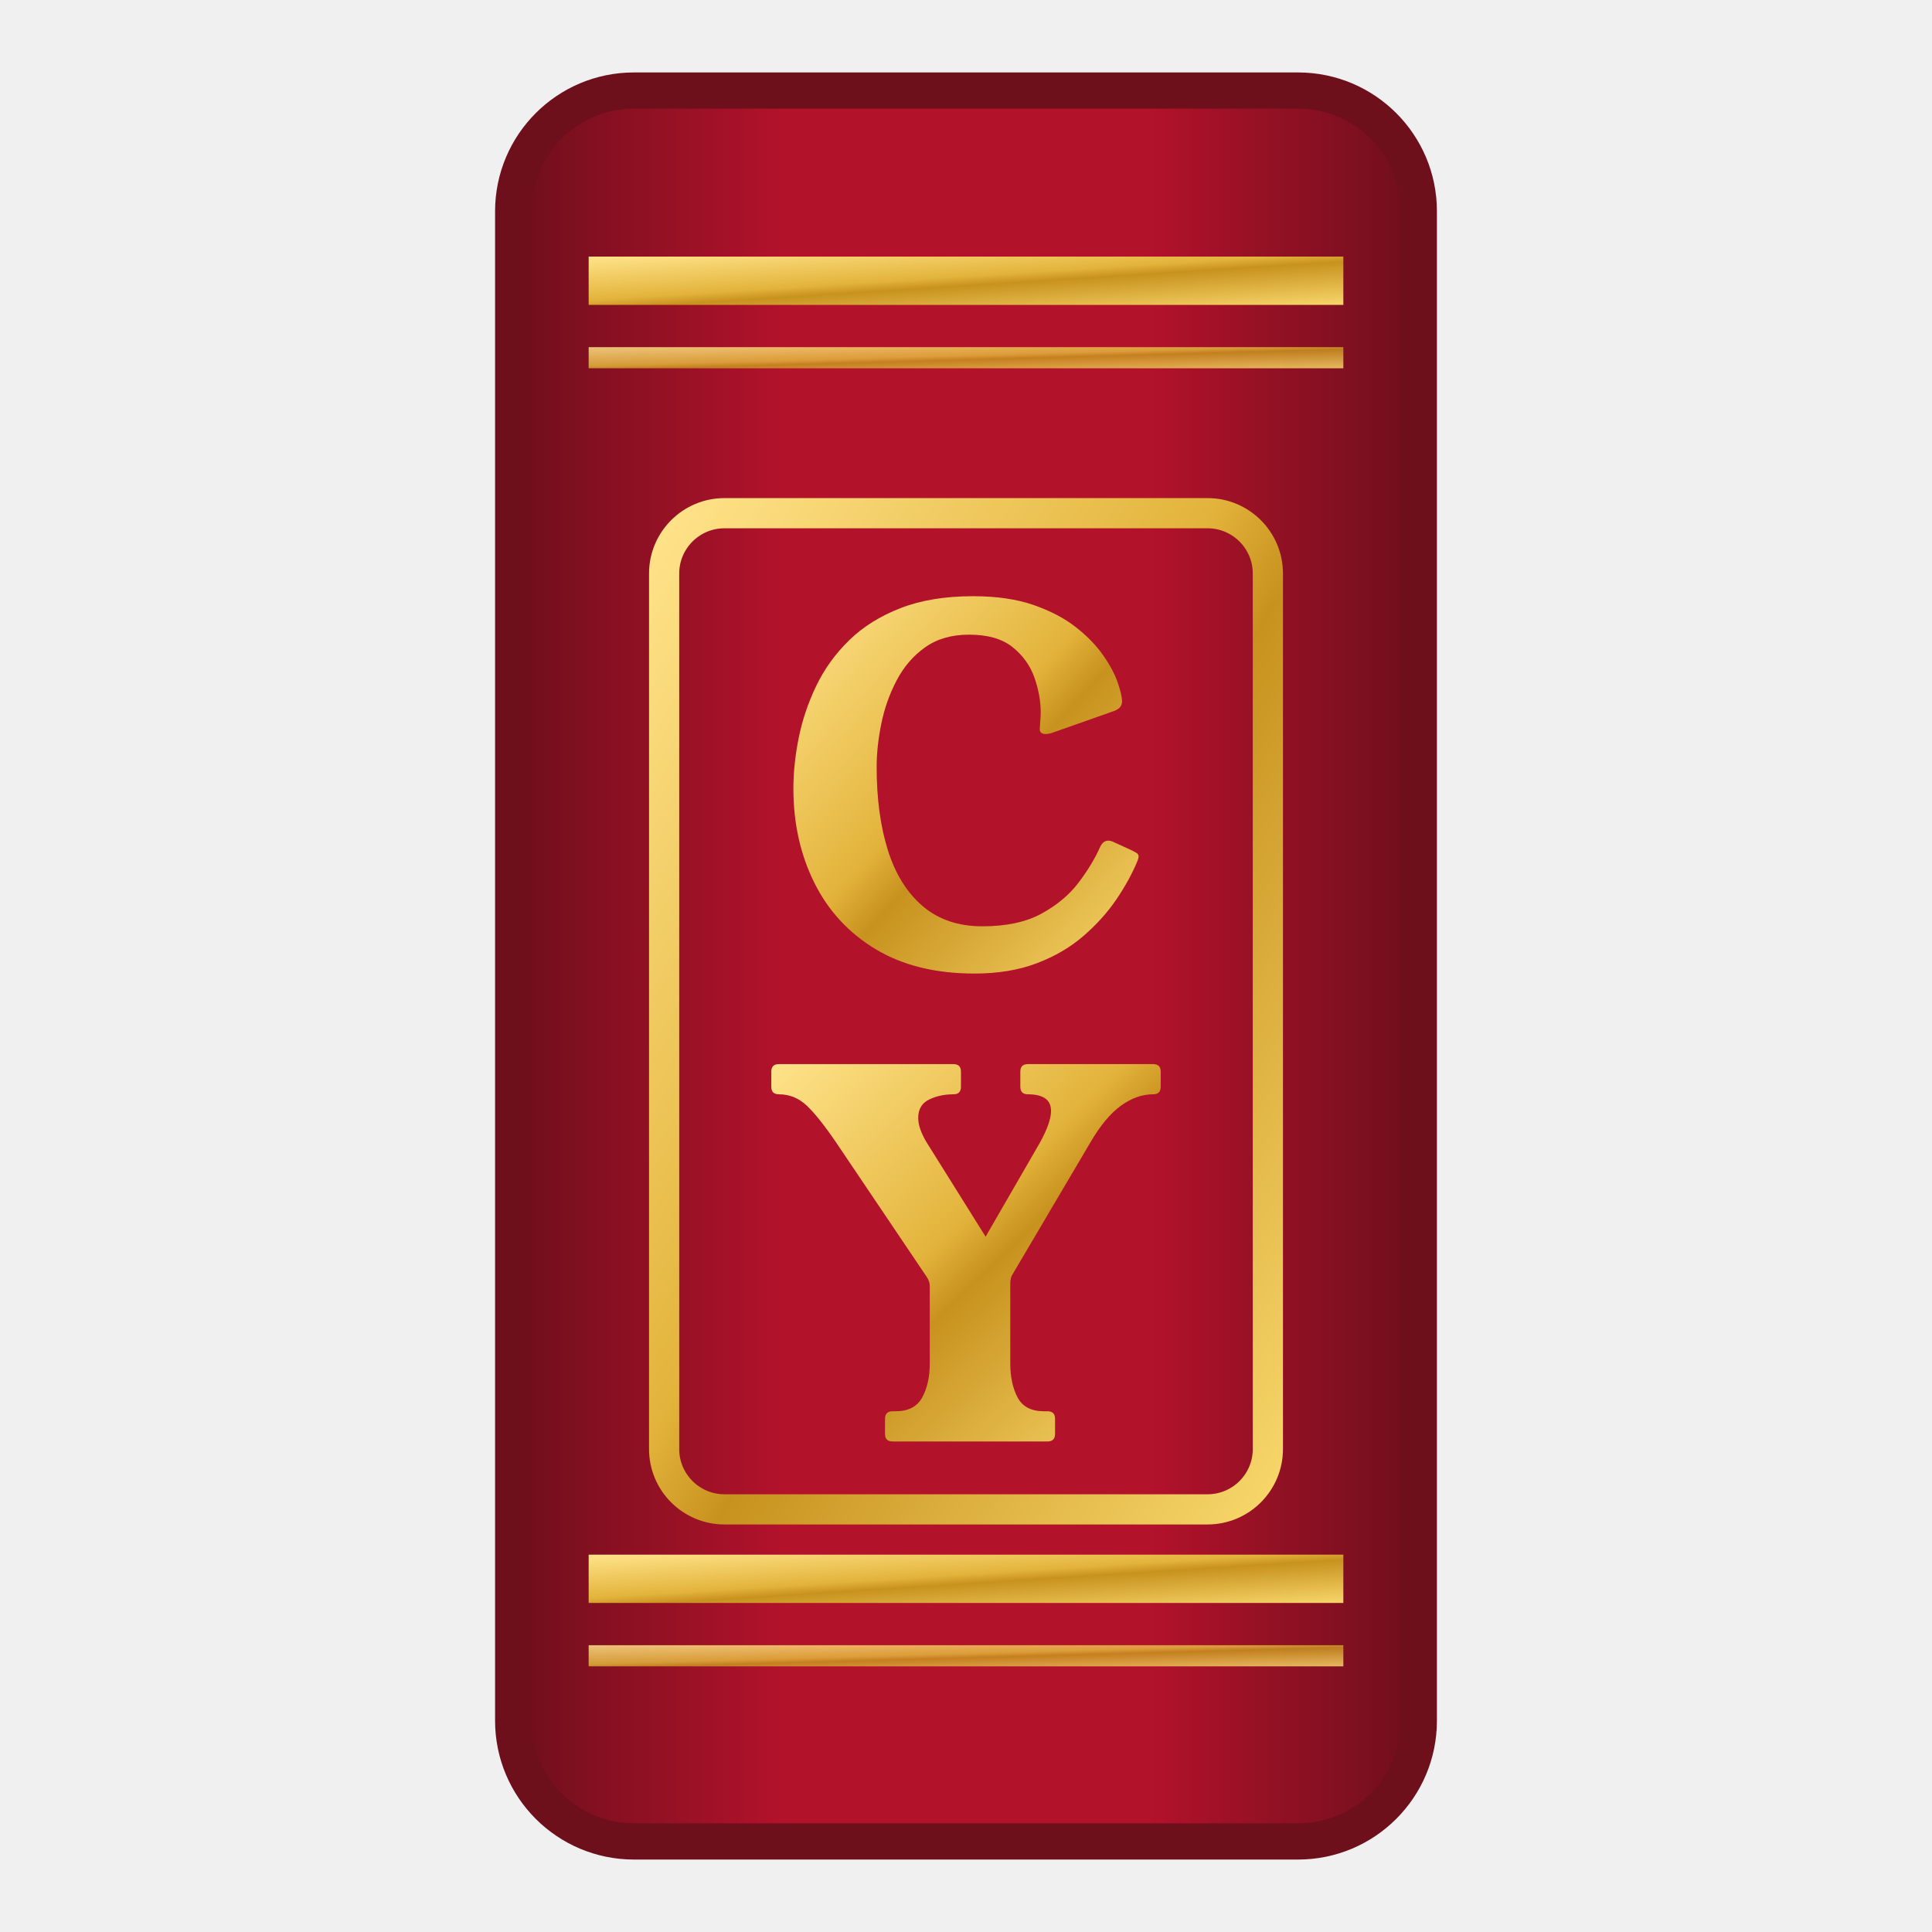
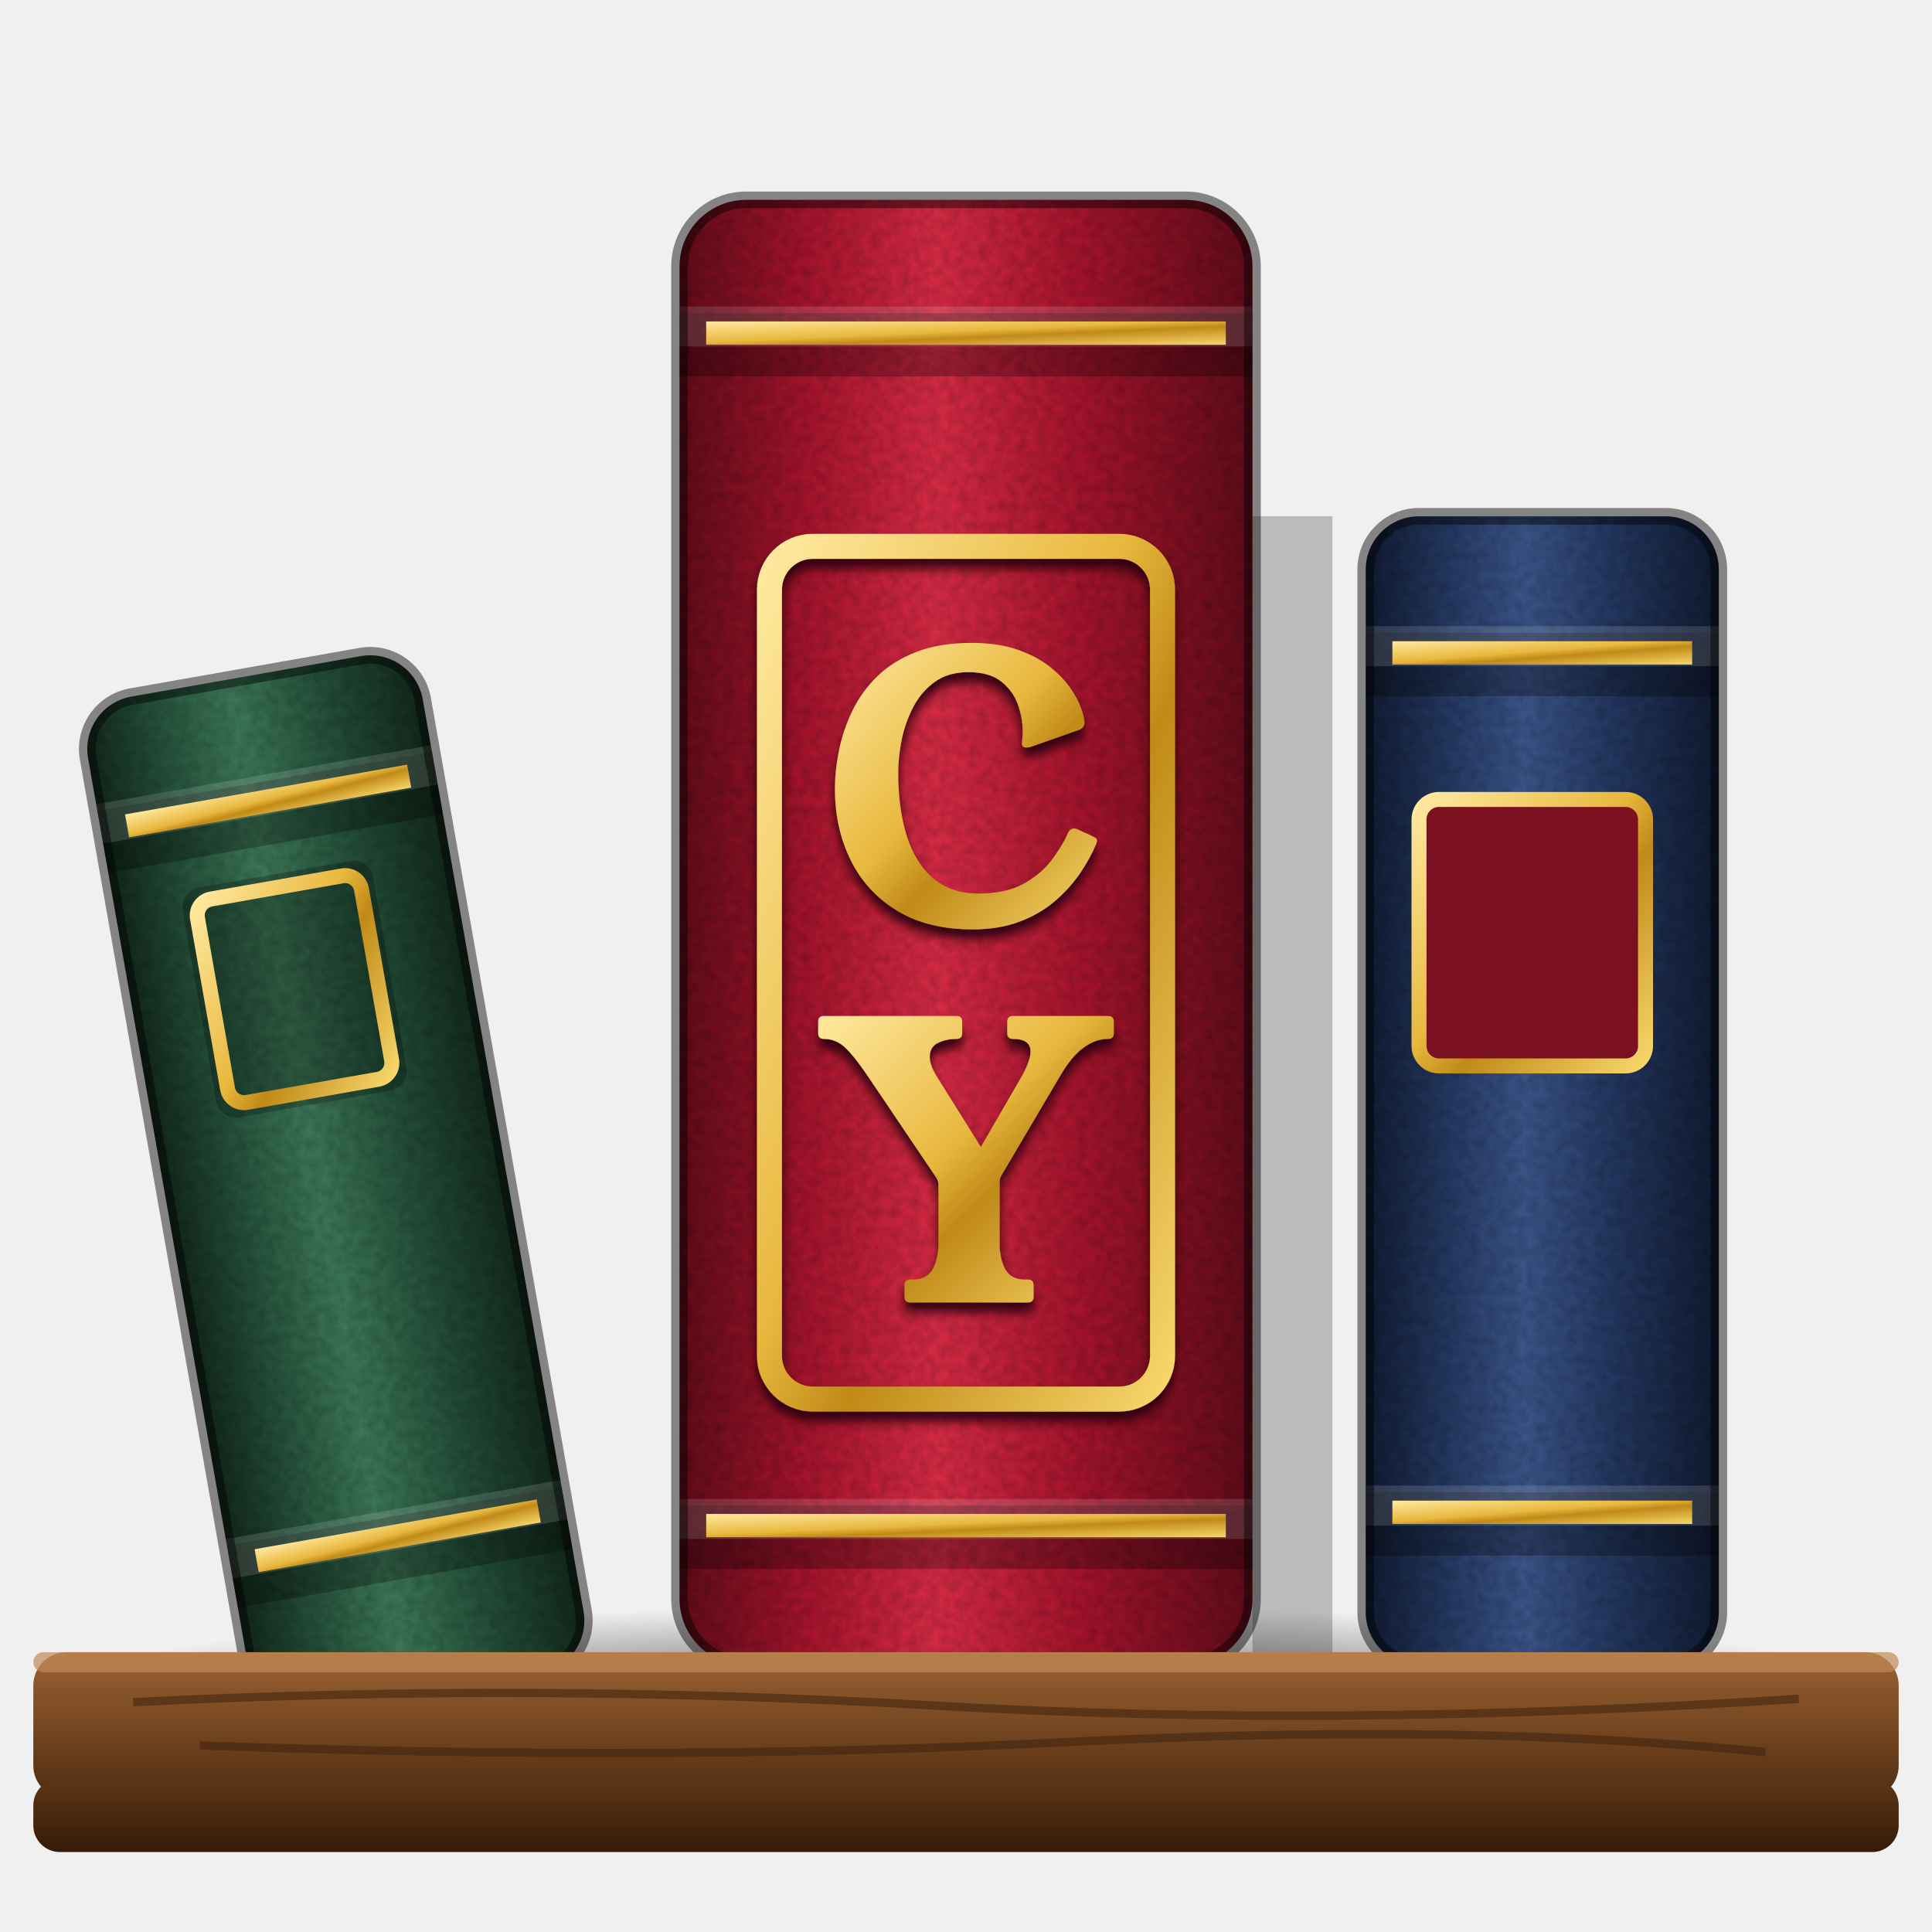
- <svg xmlns="http://www.w3.org/2000/svg" viewBox="0 0 64 64" role="img" aria-label="CY">
+ <svg xmlns="http://www.w3.org/2000/svg" viewBox="3 2 58 58" role="img" aria-label="CY">
  <defs>
    <linearGradient id="foil" x1="0" y1="0" x2="1" y2="1">
-       <stop offset="0" stop-color="#FFE38A" />
-       <stop offset=".45" stop-color="#E3B43C" />
-       <stop offset=".55" stop-color="#C8921E" />
+       <stop offset="0" stop-color="#FFE9A0" />
+       <stop offset=".45" stop-color="#E8B83E" />
+       <stop offset=".6" stop-color="#C08A18" />
      <stop offset="1" stop-color="#F7D66A" />
    </linearGradient>
-     <linearGradient id="lea" x1="0" y1="0" x2="1" y2="0">
-       <stop offset="0" stop-color="#6E0F1C" />
-       <stop offset=".3" stop-color="#B3122B" />
-       <stop offset=".7" stop-color="#B3122B" />
-       <stop offset="1" stop-color="#6E0F1C" />
+     <linearGradient id="red" x1="0" y1="0" x2="1" y2="0">
+       <stop offset="0" stop-color="#5E0B18" />
+       <stop offset=".22" stop-color="#A3132B" />
+       <stop offset=".45" stop-color="#D42A44" />
+       <stop offset=".7" stop-color="#A3132B" />
+       <stop offset="1" stop-color="#5E0B18" />
    </linearGradient>
+     <linearGradient id="grn" x1="0" y1="0" x2="1" y2="0">
+       <stop offset="0" stop-color="#11271A" />
+       <stop offset=".22" stop-color="#24503A" />
+       <stop offset=".45" stop-color="#3C7656" />
+       <stop offset=".7" stop-color="#24503A" />
+       <stop offset="1" stop-color="#11271A" />
+     </linearGradient>
+     <linearGradient id="nav" x1="0" y1="0" x2="1" y2="0">
+       <stop offset="0" stop-color="#101A30" />
+       <stop offset=".22" stop-color="#22365E" />
+       <stop offset=".45" stop-color="#3A5488" />
+       <stop offset=".7" stop-color="#22365E" />
+       <stop offset="1" stop-color="#101A30" />
+     </linearGradient>
+     <linearGradient id="wood" x1="0" y1="0" x2="0" y2="1">
+       <stop offset="0" stop-color="#9A6234" />
+       <stop offset=".45" stop-color="#7A4A22" />
+       <stop offset="1" stop-color="#4E2C12" />
+     </linearGradient>
+     <linearGradient id="lip" x1="0" y1="0" x2="0" y2="1">
+       <stop offset="0" stop-color="#5E3616" />
+       <stop offset="1" stop-color="#341A08" />
+     </linearGradient>
+     <radialGradient id="cast" cx=".5" cy=".5" r=".5">
+       <stop offset="0" stop-color="#000" stop-opacity=".55" />
+       <stop offset="1" stop-color="#000" stop-opacity="0" />
+     </radialGradient>
+     <filter id="grain" x="0" y="0" width="100%" height="100%">
+       <feTurbulence type="fractalNoise" baseFrequency="3.4" numOctaves="2" seed="3" />
+       <feColorMatrix values="0 0 0 0 0  0 0 0 0 0  0 0 0 0 0  0 0 0 -1.4 1.05" />
+       <feComposite in2="SourceGraphic" operator="in" />
+     </filter>
+     <filter id="emb" x="-20%" y="-20%" width="140%" height="140%">
+       <feDropShadow dx="0" dy=".3" stdDeviation=".15" flood-color="#2A0408" flood-opacity=".9" />
+     </filter>
  </defs>
-   <rect x="17" y="3" width="30" height="58" rx="4" fill="url(#lea)" />
-   <rect x="17" y="3" width="30" height="58" rx="4" fill="none" stroke="#6E0F1C" stroke-width="1.2" />
-   <rect x="19.5" y="8.5" width="25" height="1.6" fill="url(#foil)" />
-   <rect x="19.5" y="11.5" width="25" height=".7" fill="url(#foil)" opacity=".85" />
-   <rect x="19.5" y="51.5" width="25" height="1.6" fill="url(#foil)" />
-   <rect x="19.5" y="54.5" width="25" height=".7" fill="url(#foil)" opacity=".85" />
-   <rect x="22" y="17" width="20" height="33" rx="2" fill="none" stroke="url(#foil)" stroke-width="1" />
-   <path d="M37.492 28.169Q37.589 28.218 37.653 28.258Q37.718 28.298 37.718 28.379Q37.718 28.411 37.685 28.508Q37.427 29.137 36.984 29.79Q36.54 30.444 35.887 31.008Q35.234 31.573 34.339 31.911Q33.444 32.25 32.282 32.25Q30.347 32.25 29.008 31.444Q27.669 30.637 26.976 29.242Q26.282 27.847 26.282 26.121Q26.282 25.315 26.46 24.435Q26.637 23.556 27.04 22.718Q27.444 21.879 28.129 21.21Q28.815 20.54 29.831 20.145Q30.847 19.75 32.234 19.75Q33.395 19.75 34.234 20.04Q35.073 20.331 35.637 20.774Q36.202 21.218 36.54 21.702Q36.879 22.185 37.024 22.605Q37.169 23.024 37.169 23.234Q37.169 23.46 36.895 23.556L34.927 24.25Q34.766 24.315 34.637 24.315Q34.444 24.315 34.444 24.153Q34.444 24.121 34.46 23.911Q34.476 23.702 34.476 23.621Q34.476 23.04 34.266 22.444Q34.056 21.847 33.54 21.435Q33.024 21.024 32.105 21.024Q31.234 21.024 30.645 21.444Q30.056 21.863 29.702 22.54Q29.347 23.218 29.194 23.976Q29.04 24.734 29.04 25.411Q29.04 26.976 29.411 28.161Q29.782 29.347 30.565 30.016Q31.347 30.685 32.54 30.685Q33.734 30.685 34.5 30.266Q35.266 29.847 35.726 29.242Q36.185 28.637 36.444 28.056Q36.54 27.847 36.718 27.847Q36.798 27.847 36.927 27.911Z" fill="url(#foil)" />
-   <path d="M38.2 35.25Q38.45 35.25 38.45 35.5V36.0Q38.45 36.25 38.2 36.25Q37.65 36.25 37.125 36.633Q36.6 37.017 36.117 37.85L33.55 42.2Q33.467 42.317 33.467 42.517V45.167Q33.467 45.833 33.708 46.292Q33.95 46.75 34.583 46.75H34.7Q34.95 46.75 34.95 47.0V47.5Q34.95 47.75 34.7 47.75H29.567Q29.317 47.75 29.317 47.5V47.0Q29.317 46.75 29.567 46.75H29.667Q30.3 46.75 30.55 46.292Q30.8 45.833 30.8 45.167V42.6Q30.8 42.45 30.7 42.3L27.7 37.85Q27.133 37.017 26.733 36.633Q26.333 36.25 25.8 36.25Q25.55 36.25 25.55 36.0V35.5Q25.55 35.25 25.8 35.25H31.583Q31.833 35.25 31.833 35.5V36.0Q31.833 36.25 31.583 36.25Q31.133 36.25 30.775 36.425Q30.417 36.6 30.417 37.033Q30.417 37.383 30.7 37.85L32.65 40.967L34.45 37.85Q34.817 37.183 34.817 36.8Q34.817 36.25 34.05 36.25Q33.8 36.25 33.8 36.0V35.5Q33.8 35.25 34.05 35.25Z" fill="url(#foil)" />
+   <ellipse cx="32" cy="52.6" rx="27" ry="2.4" fill="url(#cast)" />
+   <g transform="rotate(-10 20.5 52)">
+     <rect x="10.6" y="21" width="10.2" height="31" rx="1.6" fill="url(#grn)" />
+     <rect x="10.6" y="21" width="10.2" height="31" rx="1.6" fill="#000" opacity=".2" filter="url(#grain)" />
+     <rect x="10.6" y="24.2" width="10.2" height="1.9" fill="#000" opacity=".28" />
+     <rect x="10.6" y="24.0" width="10.2" height="1.2" fill="#fff" opacity=".14" />
+     <rect x="11.4" y="24.45" width="8.6" height=".7" fill="url(#foil)" />
+     <rect x="10.6" y="46.6" width="10.2" height="1.9" fill="#000" opacity=".28" />
+     <rect x="10.6" y="46.4" width="10.2" height="1.2" fill="#fff" opacity=".14" />
+     <rect x="11.4" y="46.85" width="8.6" height=".7" fill="url(#foil)" />
+     <rect x="12.6" y="27" width="5.8" height="7" rx=".6" fill="#000" opacity=".25" />
+     <rect x="13" y="27.4" width="5" height="6.2" rx=".5" fill="none" stroke="url(#foil)" stroke-width=".45" />
+     <rect x="10.6" y="21" width="10.2" height="31" rx="1.6" fill="none" stroke="#000" stroke-opacity=".45" stroke-width=".5" />
+   </g>
+   <rect x="44" y="17.5" width="10.6" height="34.5" rx="1.6" fill="url(#nav)" />
+   <rect x="44" y="17.5" width="10.6" height="34.5" rx="1.6" fill="#000" opacity=".2" filter="url(#grain)" />
+   <rect x="44" y="21" width="10.6" height="1.9" fill="#000" opacity=".28" />
+   <rect x="44" y="20.8" width="10.6" height="1.2" fill="#fff" opacity=".14" />
+   <rect x="44.8" y="21.25" width="9.0" height=".7" fill="url(#foil)" />
+   <rect x="44" y="46.8" width="10.6" height="1.9" fill="#000" opacity=".28" />
+   <rect x="44" y="46.6" width="10.6" height="1.2" fill="#fff" opacity=".14" />
+   <rect x="44.8" y="47.05" width="9.0" height=".7" fill="url(#foil)" />
+   <rect x="45.6" y="26" width="6.8" height="8" rx=".6" fill="#7A1020" />
+   <rect x="45.6" y="26" width="6.8" height="8" rx=".6" fill="none" stroke="url(#foil)" stroke-width=".45" />
+   <rect x="44" y="17.5" width="10.6" height="34.5" rx="1.6" fill="none" stroke="#000" stroke-opacity=".45" stroke-width=".5" />
+   <rect x="40.6" y="17.5" width="2.4" height="34.5" fill="#000" opacity=".22" />
+   <rect x="23.4" y="8" width="17.2" height="44" rx="2" fill="url(#red)" />
+   <rect x="23.4" y="8" width="17.2" height="44" rx="2" fill="#000" opacity=".2" filter="url(#grain)" />
+   <rect x="23.4" y="11.4" width="17.2" height="1.9" fill="#000" opacity=".28" />
+   <rect x="23.4" y="11.2" width="17.2" height="1.2" fill="#fff" opacity=".14" />
+   <rect x="24.2" y="11.65" width="15.6" height=".7" fill="url(#foil)" />
+   <rect x="23.4" y="47.2" width="17.2" height="1.9" fill="#000" opacity=".28" />
+   <rect x="23.4" y="47.0" width="17.2" height="1.2" fill="#fff" opacity=".14" />
+   <rect x="24.2" y="47.45" width="15.6" height=".7" fill="url(#foil)" />
+   <g filter="url(#emb)">
+     <rect x="26.1" y="18.4" width="11.8" height="25.6" rx="1.3" fill="none" stroke="url(#foil)" stroke-width=".75" />
+     <path d="M35.778 27.093Q35.845 27.126 35.889 27.154Q35.934 27.181 35.934 27.237Q35.934 27.259 35.912 27.326Q35.734 27.758 35.429 28.208Q35.124 28.657 34.674 29.046Q34.225 29.434 33.609 29.667Q32.993 29.9 32.194 29.9Q30.863 29.9 29.942 29.345Q29.021 28.79 28.543 27.83Q28.066 26.871 28.066 25.683Q28.066 25.128 28.188 24.524Q28.31 23.919 28.588 23.342Q28.865 22.765 29.337 22.304Q29.808 21.844 30.507 21.572Q31.207 21.3 32.161 21.3Q32.96 21.3 33.537 21.5Q34.114 21.699 34.502 22.005Q34.891 22.31 35.124 22.643Q35.357 22.976 35.457 23.264Q35.557 23.553 35.557 23.697Q35.557 23.852 35.368 23.919L34.014 24.396Q33.903 24.44 33.814 24.44Q33.681 24.44 33.681 24.329Q33.681 24.307 33.692 24.163Q33.703 24.019 33.703 23.963Q33.703 23.564 33.559 23.153Q33.415 22.743 33.06 22.46Q32.705 22.177 32.072 22.177Q31.473 22.177 31.068 22.465Q30.663 22.754 30.419 23.22Q30.175 23.686 30.069 24.207Q29.964 24.729 29.964 25.195Q29.964 26.271 30.219 27.087Q30.474 27.903 31.012 28.363Q31.551 28.824 32.372 28.824Q33.193 28.824 33.72 28.535Q34.247 28.247 34.563 27.83Q34.88 27.414 35.057 27.015Q35.124 26.871 35.246 26.871Q35.301 26.871 35.39 26.915Z" fill="url(#foil)" />
+     <path d="M36.266 32.5Q36.438 32.5 36.438 32.672V33.016Q36.438 33.188 36.266 33.188Q35.887 33.188 35.526 33.452Q35.165 33.715 34.832 34.289L33.066 37.282Q33.009 37.362 33.009 37.499V39.323Q33.009 39.781 33.175 40.097Q33.342 40.412 33.777 40.412H33.858Q34.03 40.412 34.03 40.584V40.928Q34.03 41.1 33.858 41.1H30.326Q30.154 41.1 30.154 40.928V40.584Q30.154 40.412 30.326 40.412H30.395Q30.83 40.412 31.002 40.097Q31.174 39.781 31.174 39.323V37.557Q31.174 37.454 31.106 37.35L29.042 34.289Q28.652 33.715 28.377 33.452Q28.101 33.188 27.734 33.188Q27.562 33.188 27.562 33.016V32.672Q27.562 32.5 27.734 32.5H31.713Q31.885 32.5 31.885 32.672V33.016Q31.885 33.188 31.713 33.188Q31.404 33.188 31.157 33.308Q30.911 33.429 30.911 33.727Q30.911 33.968 31.106 34.289L32.447 36.433L33.686 34.289Q33.938 33.83 33.938 33.566Q33.938 33.188 33.41 33.188Q33.238 33.188 33.238 33.016V32.672Q33.238 32.5 33.41 32.5Z" fill="url(#foil)" />
+   </g>
+   <rect x="23.4" y="8" width="17.2" height="44" rx="2" fill="none" stroke="#000" stroke-opacity=".45" stroke-width=".5" />
+   <rect x="4" y="51.6" width="56" height="4.4" rx="1" fill="url(#wood)" />
+   <path d="M7 53.1 q12 -.6 24 .1 t26 -.2 M9 54.4 q14 .5 26 -.1 t21 .3" fill="none" stroke="#3E200C" stroke-width=".25" opacity=".55" />
+   <rect x="4" y="51.6" width="56" height=".6" rx=".3" fill="#C08A54" opacity=".7" />
+   <rect x="4" y="55.4" width="56" height="2.2" rx=".8" fill="url(#lip)" />
</svg>
